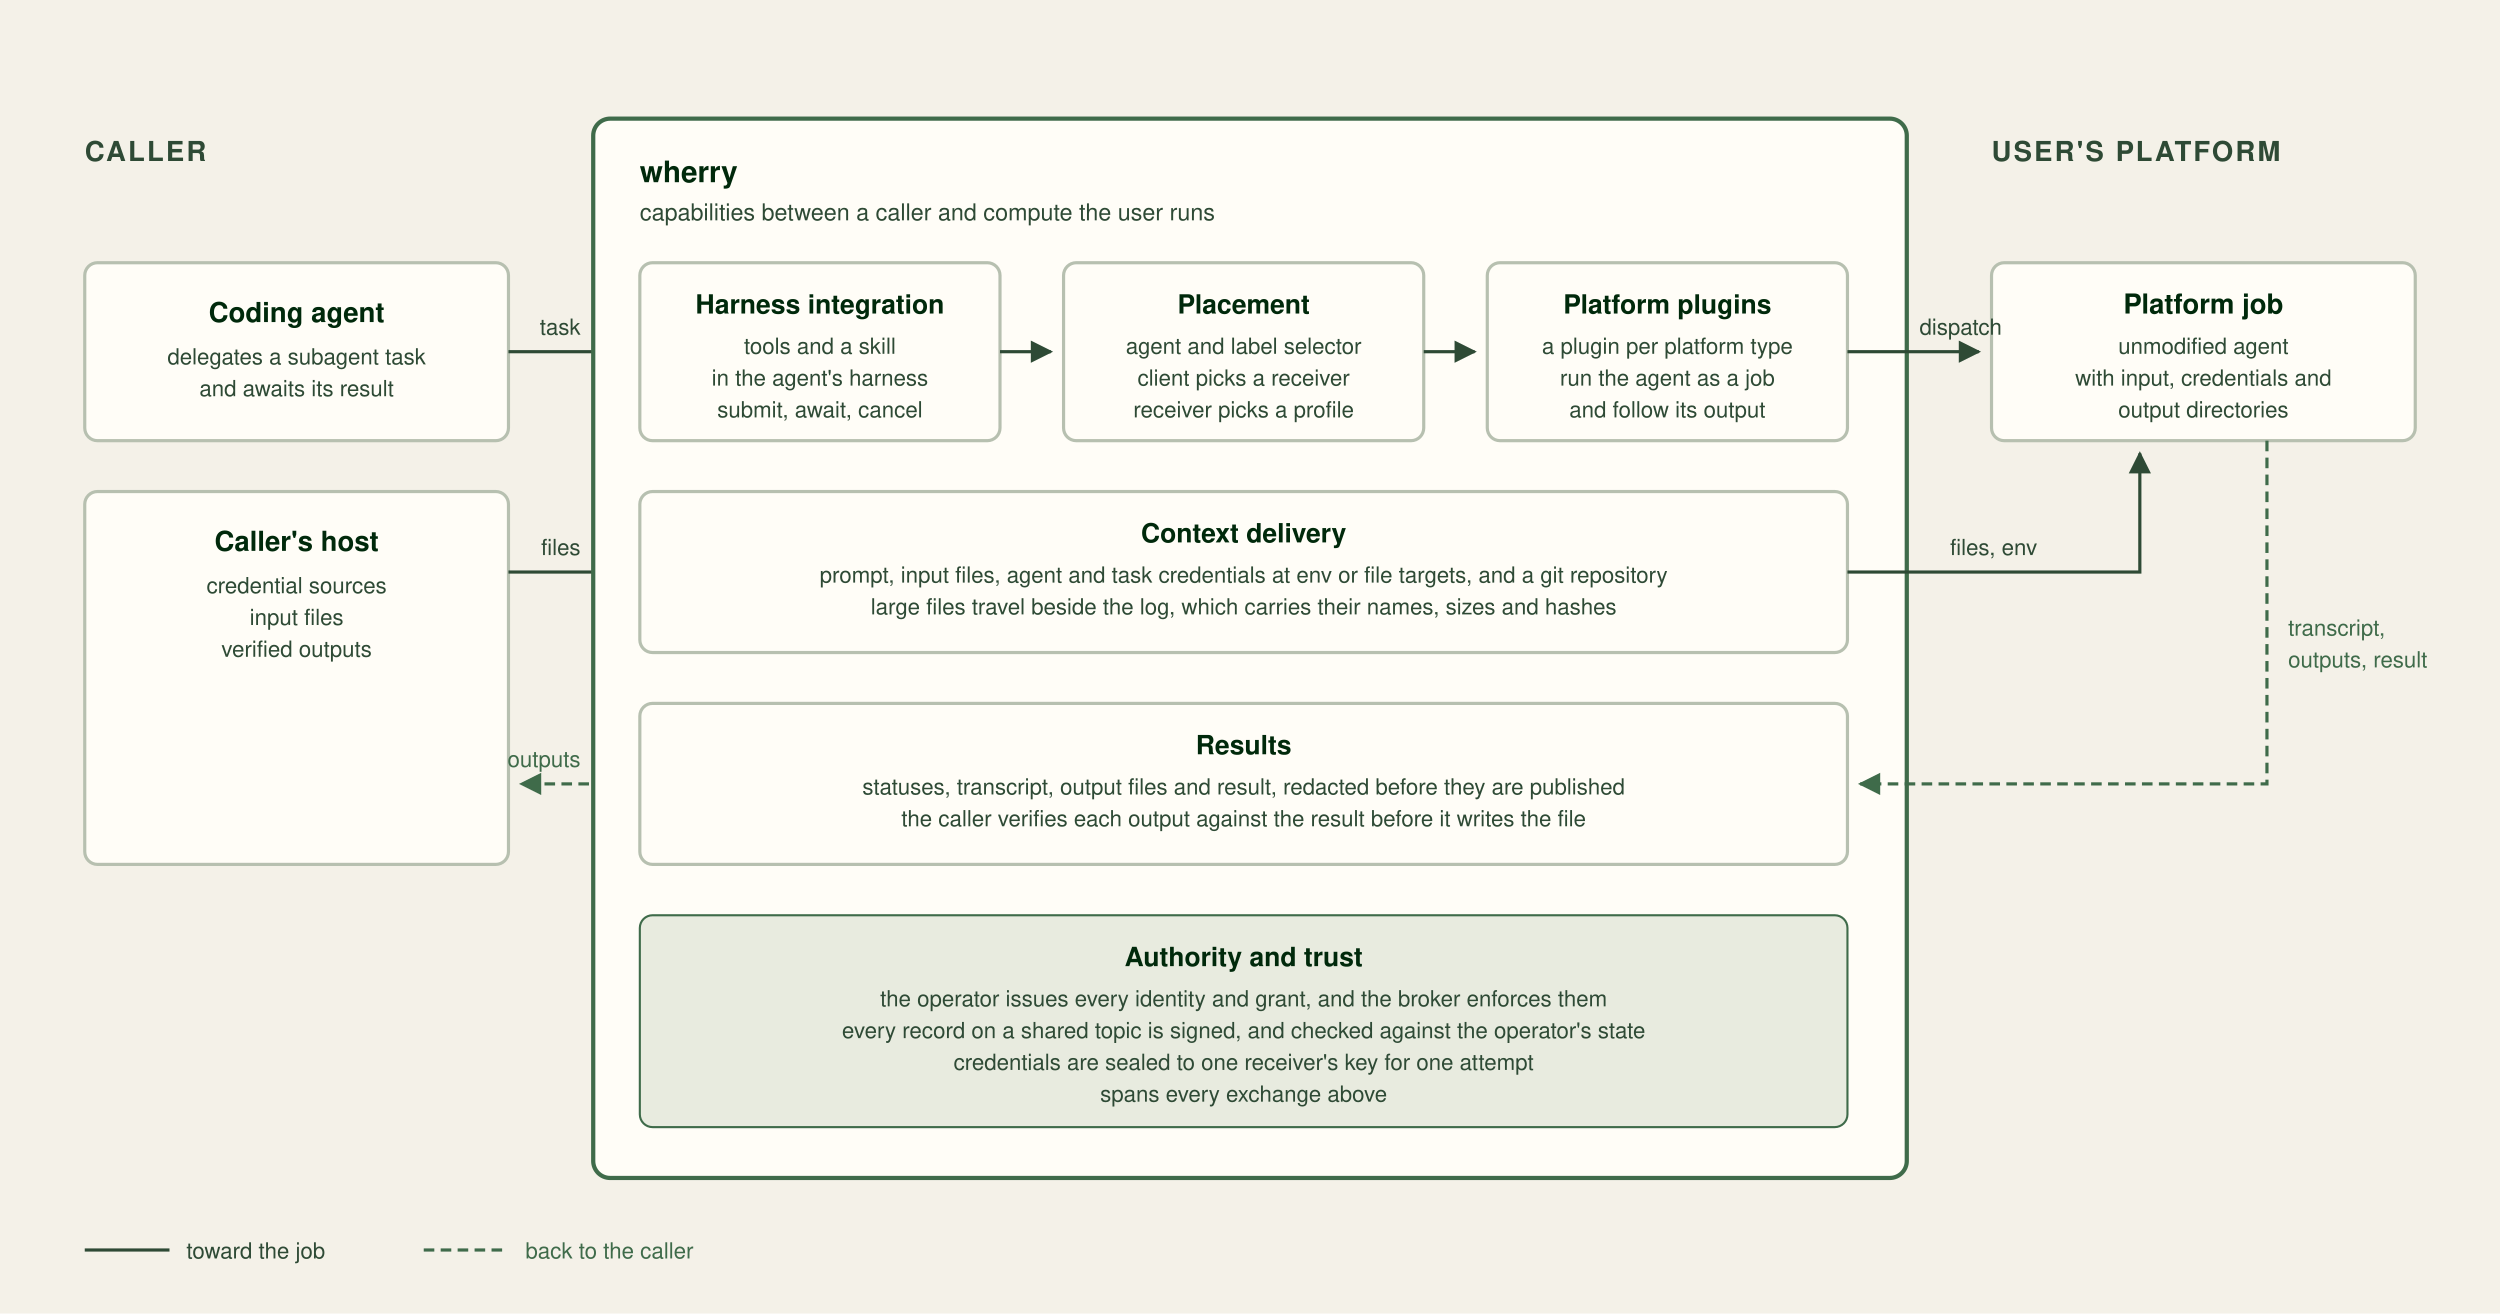
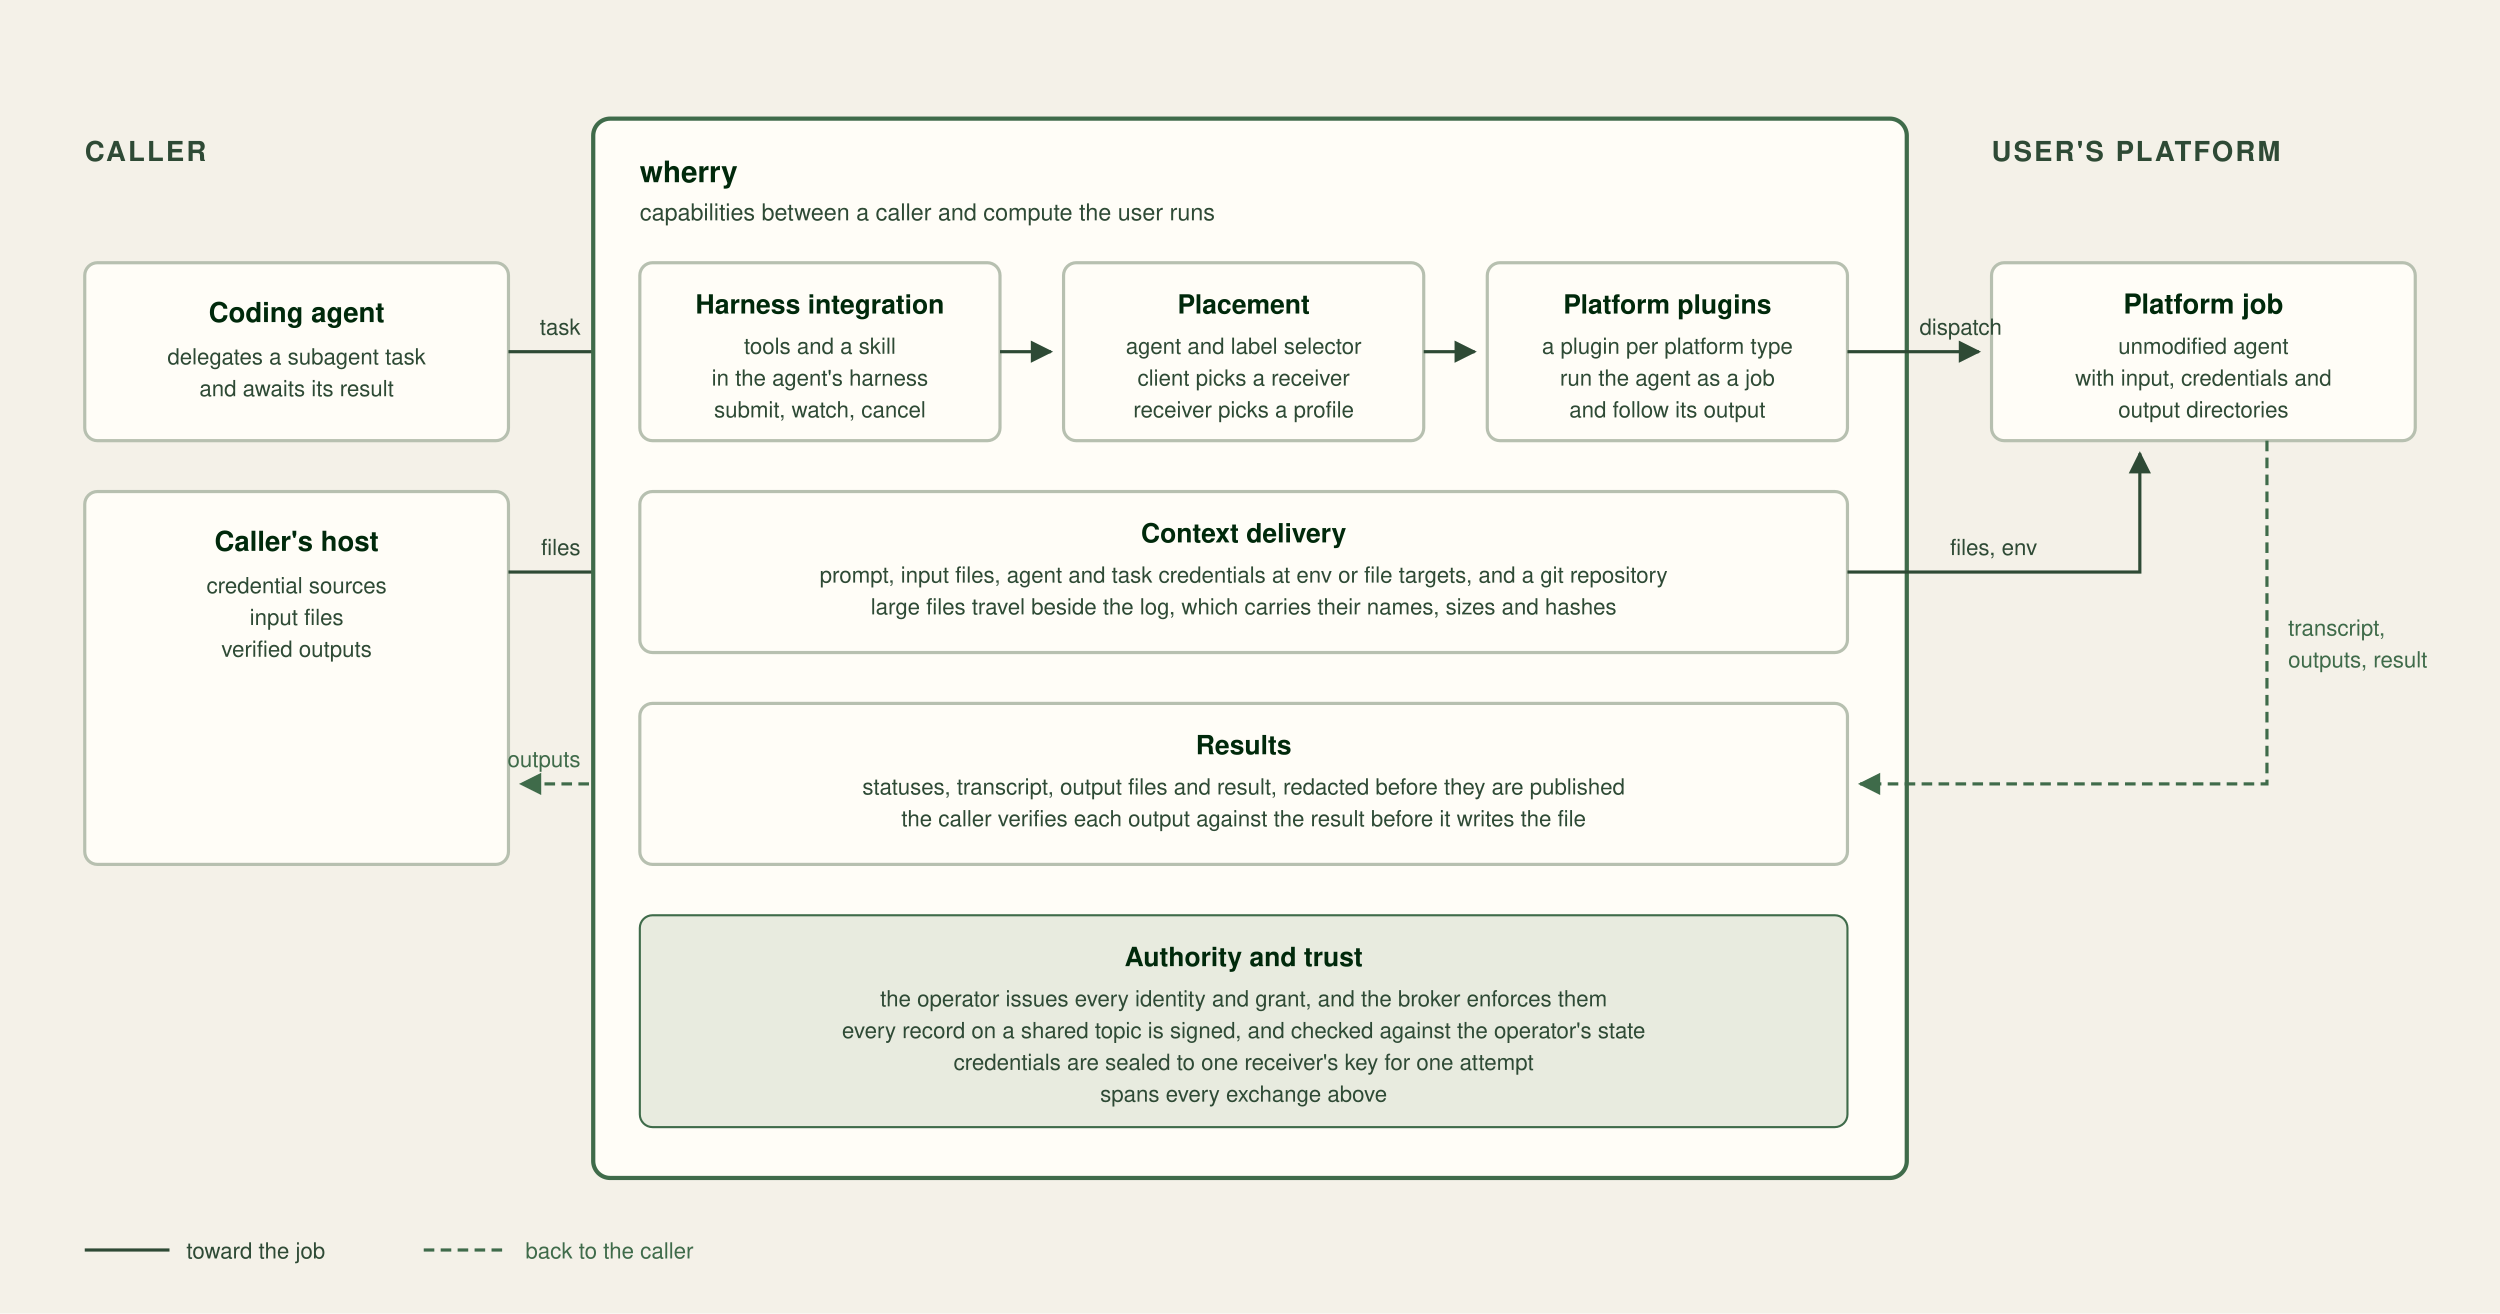
<svg xmlns="http://www.w3.org/2000/svg" viewBox="0 0 1180 620" font-family="Outfit, ui-sans-serif, system-ui, -apple-system, 'Segoe UI', Helvetica, Arial, sans-serif" role="img" aria-labelledby="title desc">
  <defs>
    <marker id="arrow" viewBox="0 0 10 10" refX="9" refY="5" markerWidth="7" markerHeight="7" orient="auto-start-reverse">
      <path d="M 0 0 L 10 5 L 0 10 z" fill="#2e4a35" />
    </marker>
    <marker id="arrow-back" viewBox="0 0 10 10" refX="9" refY="5" markerWidth="7" markerHeight="7" orient="auto-start-reverse">
      <path d="M 0 0 L 10 5 L 0 10 z" fill="#3f6b4a" />
    </marker>
  </defs>
  <rect width="1180" height="620" fill="#f4f1e8" />
  <text x="40" y="76" font-size="13" font-weight="600" fill="#2e4a35" letter-spacing="1">CALLER</text>
  <g font-size="13" fill="#00290b">
    <rect x="40" y="124" width="200" height="84" rx="6" fill="#fffdf7" stroke="#b7c0b0" stroke-width="1.5" />
    <text x="140" y="152" text-anchor="middle" font-weight="600">Coding agent</text>
    <text x="140" y="172" text-anchor="middle" font-size="10.5" fill="#2e4a35">delegates a subagent task</text>
    <text x="140" y="187" text-anchor="middle" font-size="10.5" fill="#2e4a35">and awaits its result</text>
    <rect x="40" y="232" width="200" height="176" rx="6" fill="#fffdf7" stroke="#b7c0b0" stroke-width="1.5" />
    <text x="140" y="260" text-anchor="middle" font-weight="600">Caller's host</text>
    <text x="140" y="280" text-anchor="middle" font-size="10.5" fill="#2e4a35">credential sources</text>
    <text x="140" y="295" text-anchor="middle" font-size="10.5" fill="#2e4a35">input files</text>
    <text x="140" y="310" text-anchor="middle" font-size="10.5" fill="#2e4a35">verified outputs</text>
  </g>
  <path d="M 240 166 H 296" stroke="#2e4a35" stroke-width="1.5" fill="none" marker-end="url(#arrow)" />
  <text x="274" y="158" text-anchor="end" font-size="10.5" fill="#2e4a35">task</text>
  <path d="M 240 270 H 296" stroke="#2e4a35" stroke-width="1.5" fill="none" marker-end="url(#arrow)" />
  <text x="274" y="262" text-anchor="end" font-size="10.5" fill="#2e4a35">files</text>
  <path d="M 302 370 H 246" stroke="#3f6b4a" stroke-width="1.5" stroke-dasharray="5 3" fill="none" marker-end="url(#arrow-back)" />
  <text x="274" y="362" text-anchor="end" font-size="10.5" fill="#3f6b4a">outputs</text>
  <rect x="280" y="56" width="620" height="500" rx="8" fill="#fffdf7" stroke="#3f6b4a" stroke-width="2" />
  <text x="302" y="86" font-size="14" font-weight="700" fill="#00290b">wherry</text>
  <text x="302" y="104" font-size="11" fill="#2e4a35">capabilities between a caller and compute the user runs</text>
  <g font-size="12.5" fill="#00290b">
    <rect x="302" y="124" width="170" height="84" rx="6" fill="#fffdf7" stroke="#b7c0b0" stroke-width="1.5" />
    <text x="387" y="148" text-anchor="middle" font-weight="600">Harness integration</text>
    <text x="387" y="167" text-anchor="middle" font-size="10.5" fill="#2e4a35">tools and a skill</text>
    <text x="387" y="182" text-anchor="middle" font-size="10.5" fill="#2e4a35">in the agent's harness</text>
-     <text x="387" y="197" text-anchor="middle" font-size="10.5" fill="#2e4a35">submit, await, cancel</text>
+     <text x="387" y="197" text-anchor="middle" font-size="10.5" fill="#2e4a35">submit, watch, cancel</text>
    <rect x="502" y="124" width="170" height="84" rx="6" fill="#fffdf7" stroke="#b7c0b0" stroke-width="1.5" />
    <text x="587" y="148" text-anchor="middle" font-weight="600">Placement</text>
    <text x="587" y="167" text-anchor="middle" font-size="10.5" fill="#2e4a35">agent and label selector</text>
    <text x="587" y="182" text-anchor="middle" font-size="10.5" fill="#2e4a35">client picks a receiver</text>
    <text x="587" y="197" text-anchor="middle" font-size="10.5" fill="#2e4a35">receiver picks a profile</text>
    <rect x="702" y="124" width="170" height="84" rx="6" fill="#fffdf7" stroke="#b7c0b0" stroke-width="1.5" />
    <text x="787" y="148" text-anchor="middle" font-weight="600">Platform plugins</text>
    <text x="787" y="167" text-anchor="middle" font-size="10.5" fill="#2e4a35">a plugin per platform type</text>
    <text x="787" y="182" text-anchor="middle" font-size="10.5" fill="#2e4a35">run the agent as a job</text>
    <text x="787" y="197" text-anchor="middle" font-size="10.5" fill="#2e4a35">and follow its output</text>
    <rect x="302" y="232" width="570" height="76" rx="6" fill="#fffdf7" stroke="#b7c0b0" stroke-width="1.5" />
    <text x="587" y="256" text-anchor="middle" font-weight="600">Context delivery</text>
    <text x="587" y="275" text-anchor="middle" font-size="10.5" fill="#2e4a35">prompt, input files, agent and task credentials at env or file targets, and a git repository</text>
    <text x="587" y="290" text-anchor="middle" font-size="10.5" fill="#2e4a35">large files travel beside the log, which carries their names, sizes and hashes</text>
    <rect x="302" y="332" width="570" height="76" rx="6" fill="#fffdf7" stroke="#b7c0b0" stroke-width="1.5" />
    <text x="587" y="356" text-anchor="middle" font-weight="600">Results</text>
    <text x="587" y="375" text-anchor="middle" font-size="10.5" fill="#2e4a35">statuses, transcript, output files and result, redacted before they are published</text>
    <text x="587" y="390" text-anchor="middle" font-size="10.5" fill="#2e4a35">the caller verifies each output against the result before it writes the file</text>
    <rect x="302" y="432" width="570" height="100" rx="6" fill="#e8ebdf" stroke="#3f6b4a" stroke-width="1" />
    <text x="587" y="456" text-anchor="middle" font-weight="600">Authority and trust</text>
    <text x="587" y="475" text-anchor="middle" font-size="10.5" fill="#2e4a35">the operator issues every identity and grant, and the broker enforces them</text>
    <text x="587" y="490" text-anchor="middle" font-size="10.5" fill="#2e4a35">every record on a shared topic is signed, and checked against the operator's state</text>
    <text x="587" y="505" text-anchor="middle" font-size="10.5" fill="#2e4a35">credentials are sealed to one receiver's key for one attempt</text>
    <text x="587" y="520" text-anchor="middle" font-size="10.5" fill="#2e4a35">spans every exchange above</text>
  </g>
  <path d="M 472 166 H 496" stroke="#2e4a35" stroke-width="1.5" fill="none" marker-end="url(#arrow)" />
  <path d="M 672 166 H 696" stroke="#2e4a35" stroke-width="1.5" fill="none" marker-end="url(#arrow)" />
  <text x="940" y="76" font-size="13" font-weight="600" fill="#2e4a35" letter-spacing="1">USER'S PLATFORM</text>
  <g font-size="13" fill="#00290b">
    <rect x="940" y="124" width="200" height="84" rx="6" fill="#fffdf7" stroke="#b7c0b0" stroke-width="1.5" />
    <text x="1040" y="148" text-anchor="middle" font-weight="600">Platform job</text>
    <text x="1040" y="167" text-anchor="middle" font-size="10.5" fill="#2e4a35">unmodified agent</text>
    <text x="1040" y="182" text-anchor="middle" font-size="10.5" fill="#2e4a35">with input, credentials and</text>
    <text x="1040" y="197" text-anchor="middle" font-size="10.5" fill="#2e4a35">output directories</text>
  </g>
  <path d="M 872 166 H 934" stroke="#2e4a35" stroke-width="1.5" fill="none" marker-end="url(#arrow)" />
  <text x="906" y="158" text-anchor="start" font-size="10.5" fill="#2e4a35">dispatch</text>
  <path d="M 872 270 H 1010 V 214" stroke="#2e4a35" stroke-width="1.5" fill="none" marker-end="url(#arrow)" />
  <text x="941" y="262" text-anchor="middle" font-size="10.5" fill="#2e4a35">files, env</text>
  <path d="M 1070 208 V 370 H 878" stroke="#3f6b4a" stroke-width="1.5" stroke-dasharray="5 3" fill="none" marker-end="url(#arrow-back)" />
  <text x="1080" y="300" font-size="10.5" fill="#3f6b4a">transcript,</text>
  <text x="1080" y="315" font-size="10.5" fill="#3f6b4a">outputs, result</text>
  <g font-size="10.5" fill="#2e4a35">
    <line x1="40" y1="590" x2="80" y2="590" stroke="#2e4a35" stroke-width="1.5" />
    <text x="88" y="594">toward the job</text>
    <line x1="200" y1="590" x2="240" y2="590" stroke="#3f6b4a" stroke-width="1.5" stroke-dasharray="5 3" />
    <text x="248" y="594" fill="#3f6b4a">back to the caller</text>
  </g>
</svg>
